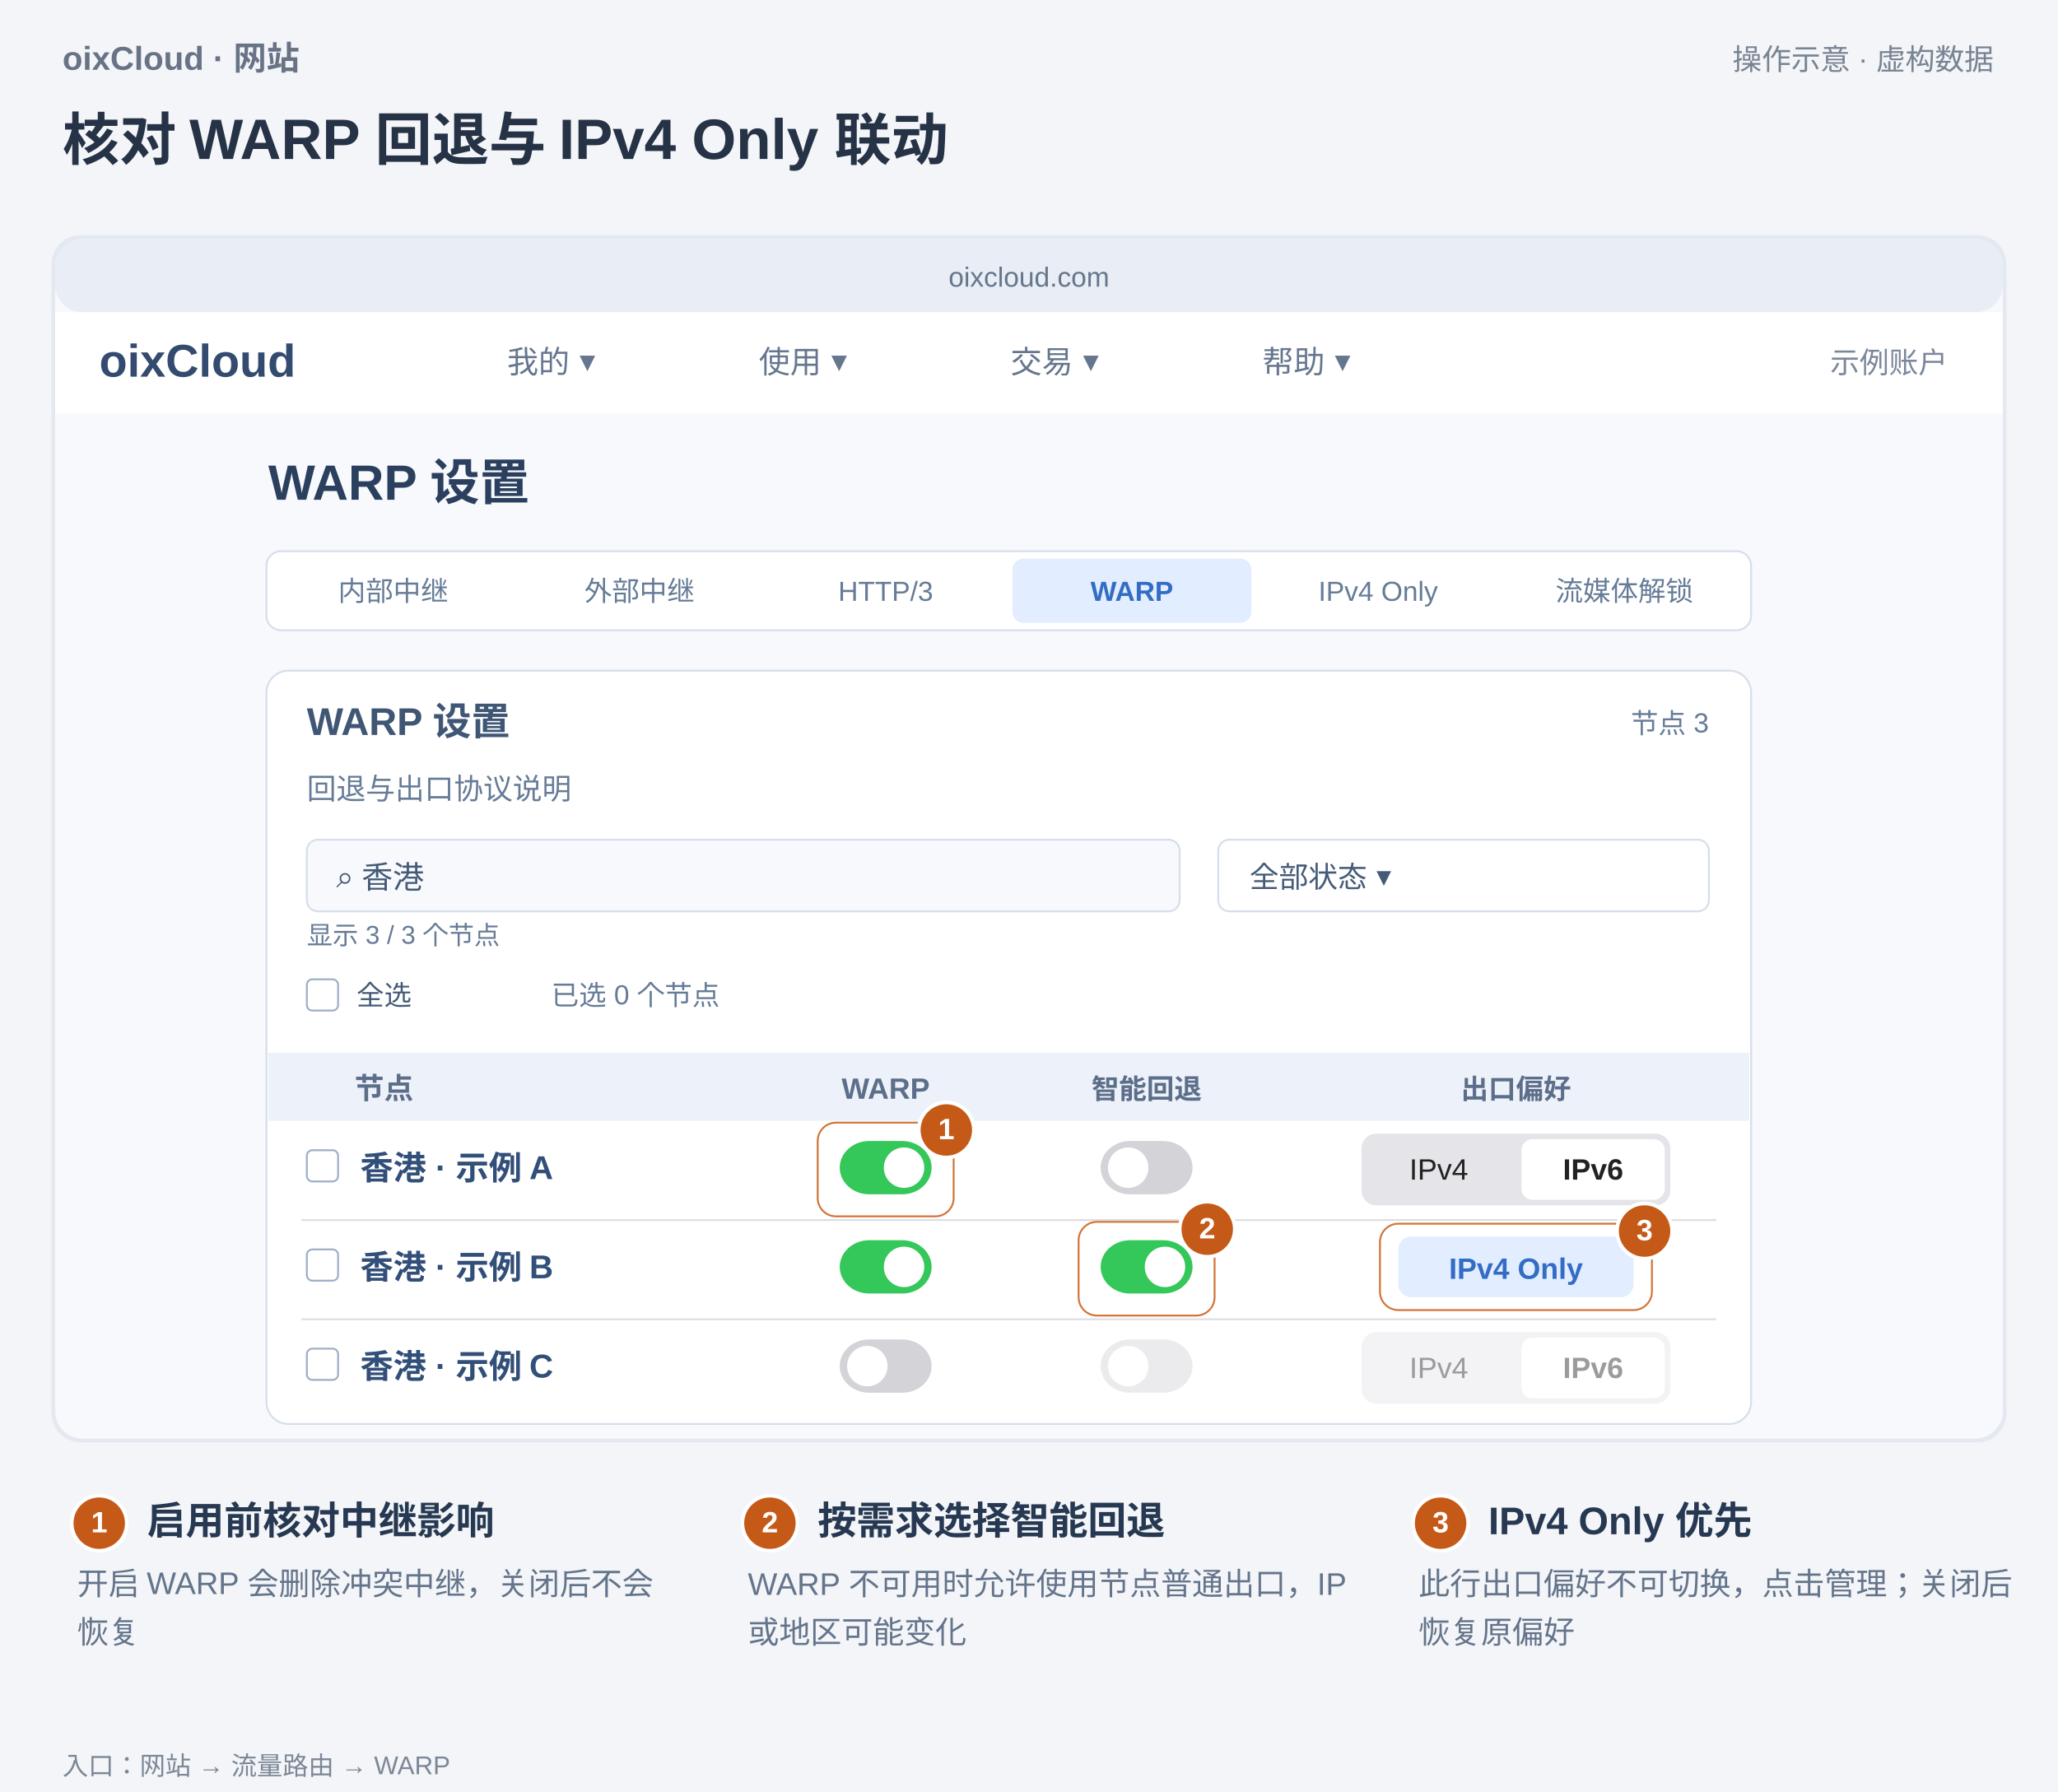
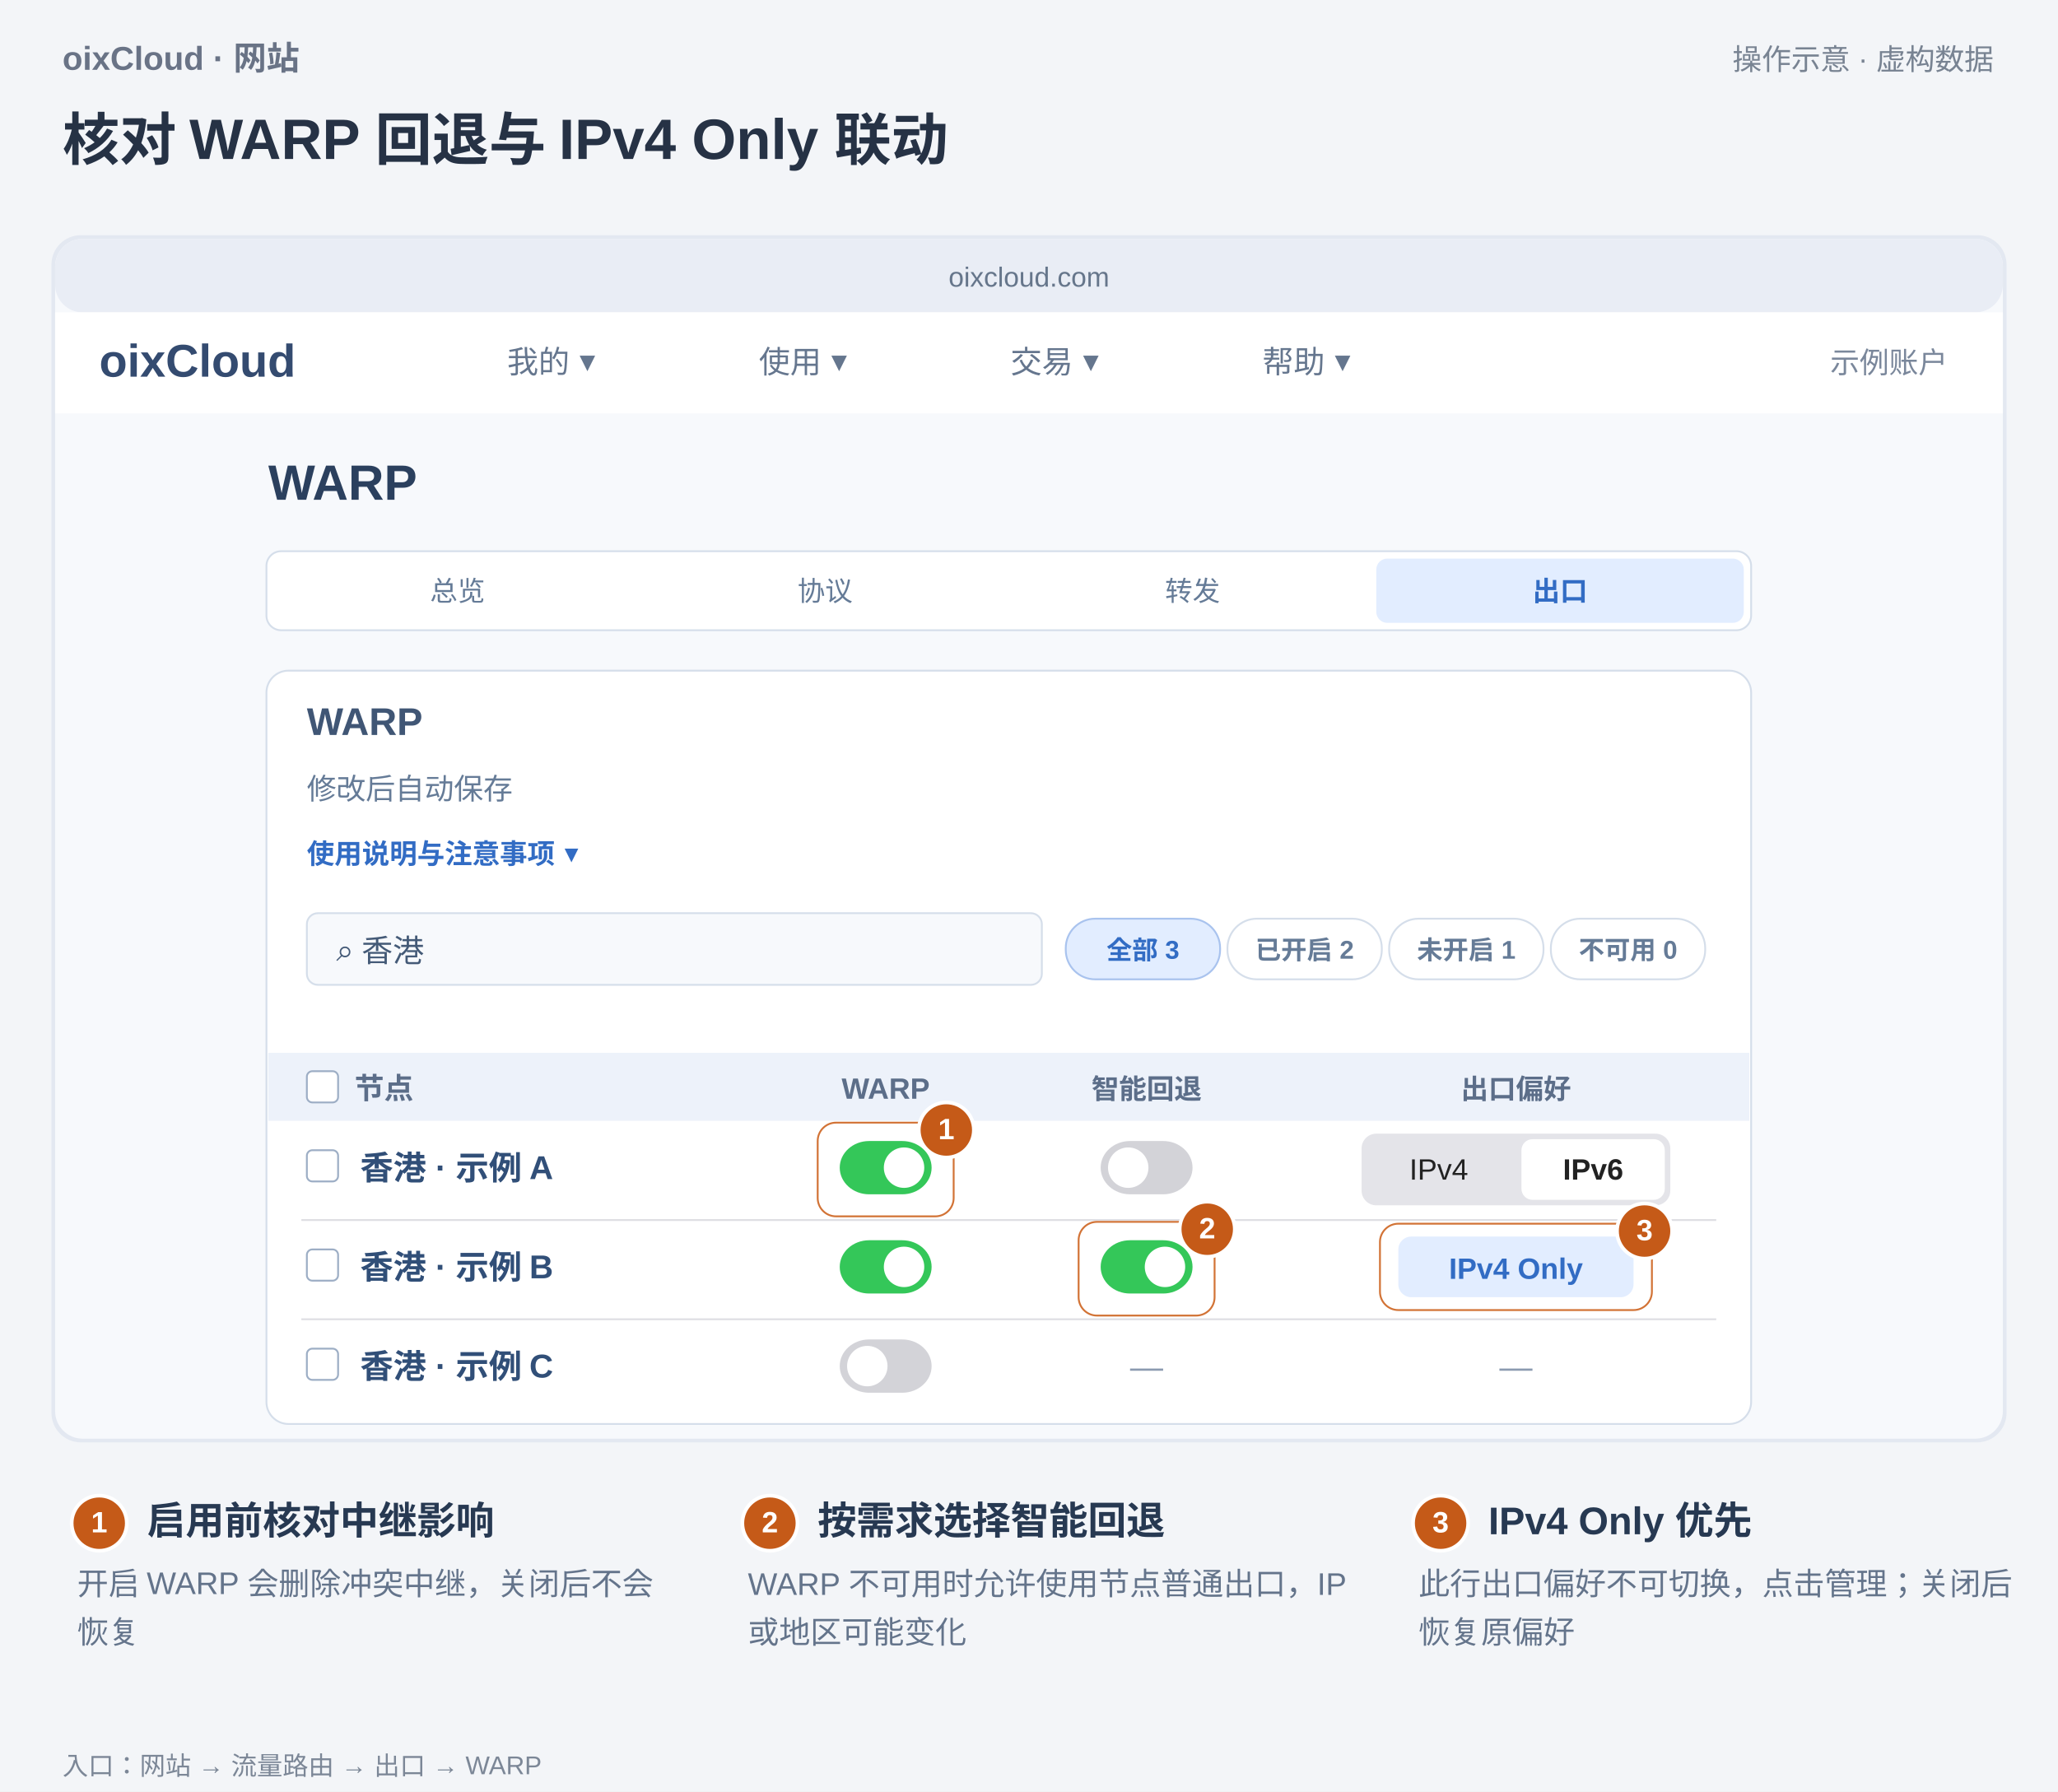
<svg xmlns="http://www.w3.org/2000/svg" width="1120" height="975" viewBox="0 0 1120 975" role="img" aria-labelledby="title desc">
  <g font-family="-apple-system,BlinkMacSystemFont,'PingFang SC','Segoe UI',Arial,sans-serif">
    <rect x="0" y="0" width="1120" height="975" rx="0" fill="#f3f5f8" stroke="none" />
    <text x="34" y="38" font-size="18" fill="#697386" font-weight="600" text-anchor="start">oixCloud · 网站</text>
    <text x="1085" y="38" font-size="16" fill="#788392" font-weight="500" text-anchor="end">操作示意 · 虚构数据</text>
    <text x="34" y="87" font-size="31" fill="#263245" font-weight="700" text-anchor="start">核对 WARP 回退与 IPv4 Only 联动</text>
    <rect x="28" y="128" width="1064" height="657" rx="16" fill="#e3e8f1" stroke="none" />
    <rect x="30" y="130" width="1060" height="653" rx="15" fill="#f7f9fc" stroke="none" />
    <rect x="30" y="130" width="1060" height="40" rx="15" fill="#e9edf5" stroke="none" />
    <text x="560" y="156" font-size="15" fill="#66768b" font-weight="500" text-anchor="middle">oixcloud.com</text>
    <rect x="30" y="170" width="1060" height="55" rx="0" fill="#fff" stroke="none" />
    <text x="54" y="205" font-size="25" fill="#344b70" font-weight="700" text-anchor="start">oixCloud</text>
    <text x="276" y="203" font-size="17" fill="#65768e" font-weight="400" text-anchor="start">我的 ▾</text>
    <text x="413" y="203" font-size="17" fill="#65768e" font-weight="400" text-anchor="start">使用 ▾</text>
    <text x="550" y="203" font-size="17" fill="#65768e" font-weight="400" text-anchor="start">交易 ▾</text>
    <text x="687" y="203" font-size="17" fill="#65768e" font-weight="400" text-anchor="start">帮助 ▾</text>
    <text x="1060" y="203" font-size="16" fill="#7a879b" font-weight="500" text-anchor="end">示例账户</text>
-     <text x="146" y="272" font-size="27" fill="#2b405e" font-weight="650" text-anchor="start">WARP 设置</text>
+     <text x="146" y="272" font-size="27" fill="#2b405e" font-weight="650" text-anchor="start">WARP</text>
    <g transform="translate(-100 0)">
      <rect x="245" y="300" width="808" height="43" rx="8" fill="#fff" stroke="#d5deea" />
-       <text x="314" y="327" font-size="15" fill="#657b97" font-weight="400" text-anchor="middle">内部中继</text>
-       <text x="448" y="327" font-size="15" fill="#657b97" font-weight="400" text-anchor="middle">外部中继</text>
-       <text x="582" y="327" font-size="15" fill="#657b97" font-weight="400" text-anchor="middle">HTTP/3</text>
-       <rect x="651" y="304" width="130" height="35" rx="6" fill="#e2edff" stroke="none" />
-       <text x="716" y="327" font-size="15" fill="#326cc4" font-weight="600" text-anchor="middle">WARP</text>
-       <text x="850" y="327" font-size="15" fill="#657b97" font-weight="400" text-anchor="middle">IPv4 Only</text>
-       <text x="984" y="327" font-size="15" fill="#657b97" font-weight="400" text-anchor="middle">流媒体解锁</text>
+       <text x="349" y="327" font-size="15" fill="#657b97" font-weight="400" text-anchor="middle">总览</text>
+       <text x="549" y="327" font-size="15" fill="#657b97" font-weight="400" text-anchor="middle">协议</text>
+       <text x="749" y="327" font-size="15" fill="#657b97" font-weight="400" text-anchor="middle">转发</text>
+       <rect x="849" y="304" width="200" height="35" rx="6" fill="#e2edff" stroke="none" />
+       <text x="949" y="327" font-size="15" fill="#326cc4" font-weight="600" text-anchor="middle">出口</text>
      <rect x="245" y="365" width="808" height="410" rx="12" fill="#fff" stroke="#d5deea" />
-       <text x="267" y="400" font-size="21" fill="#405675" font-weight="600" text-anchor="start">WARP 设置</text>
-       <text x="1030" y="399" font-size="15" fill="#657b97" font-weight="400" text-anchor="end">节点 3</text>
-       <text x="267" y="435" font-size="16" fill="#657b97" font-weight="400" text-anchor="start">回退与出口协议说明</text>
-       <rect x="267" y="457" width="475" height="39" rx="6" fill="#f7f9fc" stroke="#d5deea" />
-       <text x="283" y="483" font-size="17" fill="#445a77" font-weight="400" text-anchor="start">⌕ 香港</text>
-       <rect x="763" y="457" width="267" height="39" rx="6" fill="#fff" stroke="#d5deea" />
-       <text x="780" y="483" font-size="16" fill="#445a77" font-weight="400" text-anchor="start">全部状态 ▾</text>
-       <text x="267" y="514" font-size="14" fill="#657b97" font-weight="400" text-anchor="start">显示 3 / 3 个节点</text>
-       <rect x="267" y="533" width="17" height="17" rx="3" fill="#fff" stroke="#9daec5" />
-       <text x="294" y="547" font-size="15" fill="#445a77" font-weight="400" text-anchor="start">全选</text>
-       <text x="400" y="547" font-size="15" fill="#657b97" font-weight="400" text-anchor="start">已选 0 个节点</text>
+       <text x="267" y="400" font-size="21" fill="#405675" font-weight="600" text-anchor="start">WARP</text>
+       <text x="267" y="435" font-size="16" fill="#657b97" font-weight="400" text-anchor="start">修改后自动保存</text>
+       <text x="267" y="470" font-size="15" fill="#326cc4" font-weight="600" text-anchor="start">使用说明与注意事项 ▾</text>
+       <rect x="267" y="497" width="400" height="39" rx="6" fill="#f7f9fc" stroke="#d5deea" />
+       <text x="283" y="523" font-size="17" fill="#445a77" font-weight="400" text-anchor="start">⌕ 香港</text>
+       <rect x="680" y="500" width="84" height="33" rx="16" fill="#e2edff" stroke="#a9c3ee" />
+       <text x="722" y="522" font-size="14" fill="#326cc4" font-weight="600" text-anchor="middle">全部 3</text>
+       <rect x="768" y="500" width="84" height="33" rx="16" fill="#fff" stroke="#d5deea" />
+       <text x="810" y="522" font-size="14" fill="#657b97" font-weight="600" text-anchor="middle">已开启 2</text>
+       <rect x="856" y="500" width="84" height="33" rx="16" fill="#fff" stroke="#d5deea" />
+       <text x="898" y="522" font-size="14" fill="#657b97" font-weight="600" text-anchor="middle">未开启 1</text>
+       <rect x="944" y="500" width="84" height="33" rx="16" fill="#fff" stroke="#d5deea" />
+       <text x="986" y="522" font-size="14" fill="#657b97" font-weight="600" text-anchor="middle">不可用 0</text>
      <rect x="246" y="573" width="806" height="37" rx="0" fill="#edf2fa" stroke="none" />
+       <rect x="267" y="583" width="17" height="17" rx="3" fill="#fff" stroke="#9daec5" />
      <text x="293" y="598" font-size="16" fill="#5c6e89" font-weight="600" text-anchor="start">节点</text>
      <text x="582" y="598" font-size="16" fill="#5c6e89" font-weight="600" text-anchor="middle">WARP</text>
      <text x="724" y="598" font-size="15" fill="#5c6e89" font-weight="600" text-anchor="middle">智能回退</text>
      <text x="925" y="598" font-size="15" fill="#5c6e89" font-weight="600" text-anchor="middle">出口偏好</text>
      <rect x="267" y="626" width="17" height="17" rx="3" fill="#fff" stroke="#9daec5" />
      <text x="296" y="642" font-size="18" fill="#314f78" font-weight="600" text-anchor="start">香港 · 示例 A</text>
      <rect x="557" y="621" width="50" height="29" rx="16" fill="#34c759" stroke="none" />
      <circle cx="592" cy="635.5" r="11" fill="#fff" stroke="none" stroke-width="1" />
      <rect x="699" y="621" width="50" height="29" rx="16" fill="#d3d3d8" stroke="none" />
      <circle cx="714" cy="635.5" r="11" fill="#fff" stroke="none" stroke-width="1" />
      <rect x="841" y="617" width="168" height="39" rx="8" fill="#e4e4e9" stroke="none" />
      <text x="883" y="642" font-size="16" fill="#222" font-weight="400" text-anchor="middle">IPv4</text>
      <rect x="928" y="620" width="78" height="33" rx="6" fill="#fff" stroke="none" />
      <text x="967" y="642" font-size="16" fill="#222" font-weight="600" text-anchor="middle">IPv6</text>
      <path d="M264 664H1034" stroke="#dedee3" stroke-width="1" />
      <rect x="267" y="680" width="17" height="17" rx="3" fill="#fff" stroke="#9daec5" />
      <text x="296" y="696" font-size="18" fill="#314f78" font-weight="600" text-anchor="start">香港 · 示例 B</text>
      <rect x="557" y="675" width="50" height="29" rx="16" fill="#34c759" stroke="none" />
      <circle cx="592" cy="689.5" r="11" fill="#fff" stroke="none" stroke-width="1" />
      <rect x="699" y="675" width="50" height="29" rx="16" fill="#34c759" stroke="none" />
      <circle cx="734" cy="689.5" r="11" fill="#fff" stroke="none" stroke-width="1" />
      <rect x="861" y="673" width="128" height="33" rx="7" fill="#e2edff" stroke="none" />
      <text x="925" y="696" font-size="16" fill="#326cc4" font-weight="600" text-anchor="middle">IPv4 Only</text>
      <path d="M264 718H1034" stroke="#dedee3" stroke-width="1" />
      <rect x="267" y="734" width="17" height="17" rx="3" fill="#fff" stroke="#9daec5" />
      <text x="296" y="750" font-size="18" fill="#314f78" font-weight="600" text-anchor="start">香港 · 示例 C</text>
      <rect x="557" y="729" width="50" height="29" rx="16" fill="#d3d3d8" stroke="none" />
      <circle cx="572" cy="743.5" r="11" fill="#fff" stroke="none" stroke-width="1" />
-       <g opacity="0.45">
-         <rect x="699" y="729" width="50" height="29" rx="16" fill="#d3d3d8" stroke="none" />
-         <circle cx="714" cy="743.5" r="11" fill="#fff" stroke="none" stroke-width="1" />
-       </g>
-       <g opacity="0.45">
-         <rect x="841" y="725" width="168" height="39" rx="8" fill="#e4e4e9" stroke="none" />
-         <text x="883" y="750" font-size="16" fill="#222" font-weight="400" text-anchor="middle">IPv4</text>
-         <rect x="928" y="728" width="78" height="33" rx="6" fill="#fff" stroke="none" />
-         <text x="967" y="750" font-size="16" fill="#222" font-weight="600" text-anchor="middle">IPv6</text>
-       </g>
+       <text x="724" y="750" font-size="18" fill="#8b9ab0" font-weight="400" text-anchor="middle">—</text>
+       <text x="925" y="750" font-size="18" fill="#8b9ab0" font-weight="400" text-anchor="middle">—</text>
      <rect x="545" y="611" width="74" height="51" rx="10" fill="none" stroke="#d27336" />
      <circle cx="615" cy="615" r="15" fill="#c55a18" stroke="#fff" stroke-width="2" />
      <text x="615" y="620" font-size="16" fill="#fff" font-weight="700" text-anchor="middle">1</text>
      <rect x="687" y="665" width="74" height="51" rx="10" fill="none" stroke="#d27336" />
      <circle cx="757" cy="669" r="15" fill="#c55a18" stroke="#fff" stroke-width="2" />
      <text x="757" y="674" font-size="16" fill="#fff" font-weight="700" text-anchor="middle">2</text>
      <rect x="851" y="666" width="148" height="47" rx="10" fill="none" stroke="#d27336" />
      <circle cx="995" cy="670" r="15" fill="#c55a18" stroke="#fff" stroke-width="2" />
      <text x="995" y="675" font-size="16" fill="#fff" font-weight="700" text-anchor="middle">3</text>
    </g>
    <circle cx="54" cy="829" r="15" fill="#c55a18" stroke="#fff" stroke-width="2" />
    <text x="54" y="834" font-size="16" fill="#fff" font-weight="700" text-anchor="middle">1</text>
    <text x="80" y="835" font-size="21" fill="#273952" font-weight="600" text-anchor="start">启用前核对中继影响</text>
    <text x="42" y="868" font-size="17" fill="#64748b" font-weight="400" text-anchor="start">开启 WARP 会删除冲突中继，关闭后不会</text>
    <text x="42" y="894.35" font-size="17" fill="#64748b" font-weight="400" text-anchor="start">恢复</text>
    <circle cx="419" cy="829" r="15" fill="#c55a18" stroke="#fff" stroke-width="2" />
    <text x="419" y="834" font-size="16" fill="#fff" font-weight="700" text-anchor="middle">2</text>
    <text x="445" y="835" font-size="21" fill="#273952" font-weight="600" text-anchor="start">按需求选择智能回退</text>
    <text x="407" y="868" font-size="17" fill="#64748b" font-weight="400" text-anchor="start">WARP 不可用时允许使用节点普通出口，IP</text>
    <text x="407" y="894.35" font-size="17" fill="#64748b" font-weight="400" text-anchor="start"> 或地区可能变化</text>
    <circle cx="784" cy="829" r="15" fill="#c55a18" stroke="#fff" stroke-width="2" />
    <text x="784" y="834" font-size="16" fill="#fff" font-weight="700" text-anchor="middle">3</text>
    <text x="810" y="835" font-size="21" fill="#273952" font-weight="600" text-anchor="start">IPv4 Only 优先</text>
    <text x="772" y="868" font-size="17" fill="#64748b" font-weight="400" text-anchor="start">此行出口偏好不可切换，点击管理；关闭后</text>
    <text x="772" y="894.35" font-size="17" fill="#64748b" font-weight="400" text-anchor="start">恢复原偏好</text>
-     <text x="34" y="966" font-size="14" fill="#7c8797" font-weight="400" text-anchor="start">入口：网站 → 流量路由 → WARP</text>
+     <text x="34" y="966" font-size="14" fill="#7c8797" font-weight="400" text-anchor="start">入口：网站 → 流量路由 → 出口 → WARP</text>
  </g>
</svg>
